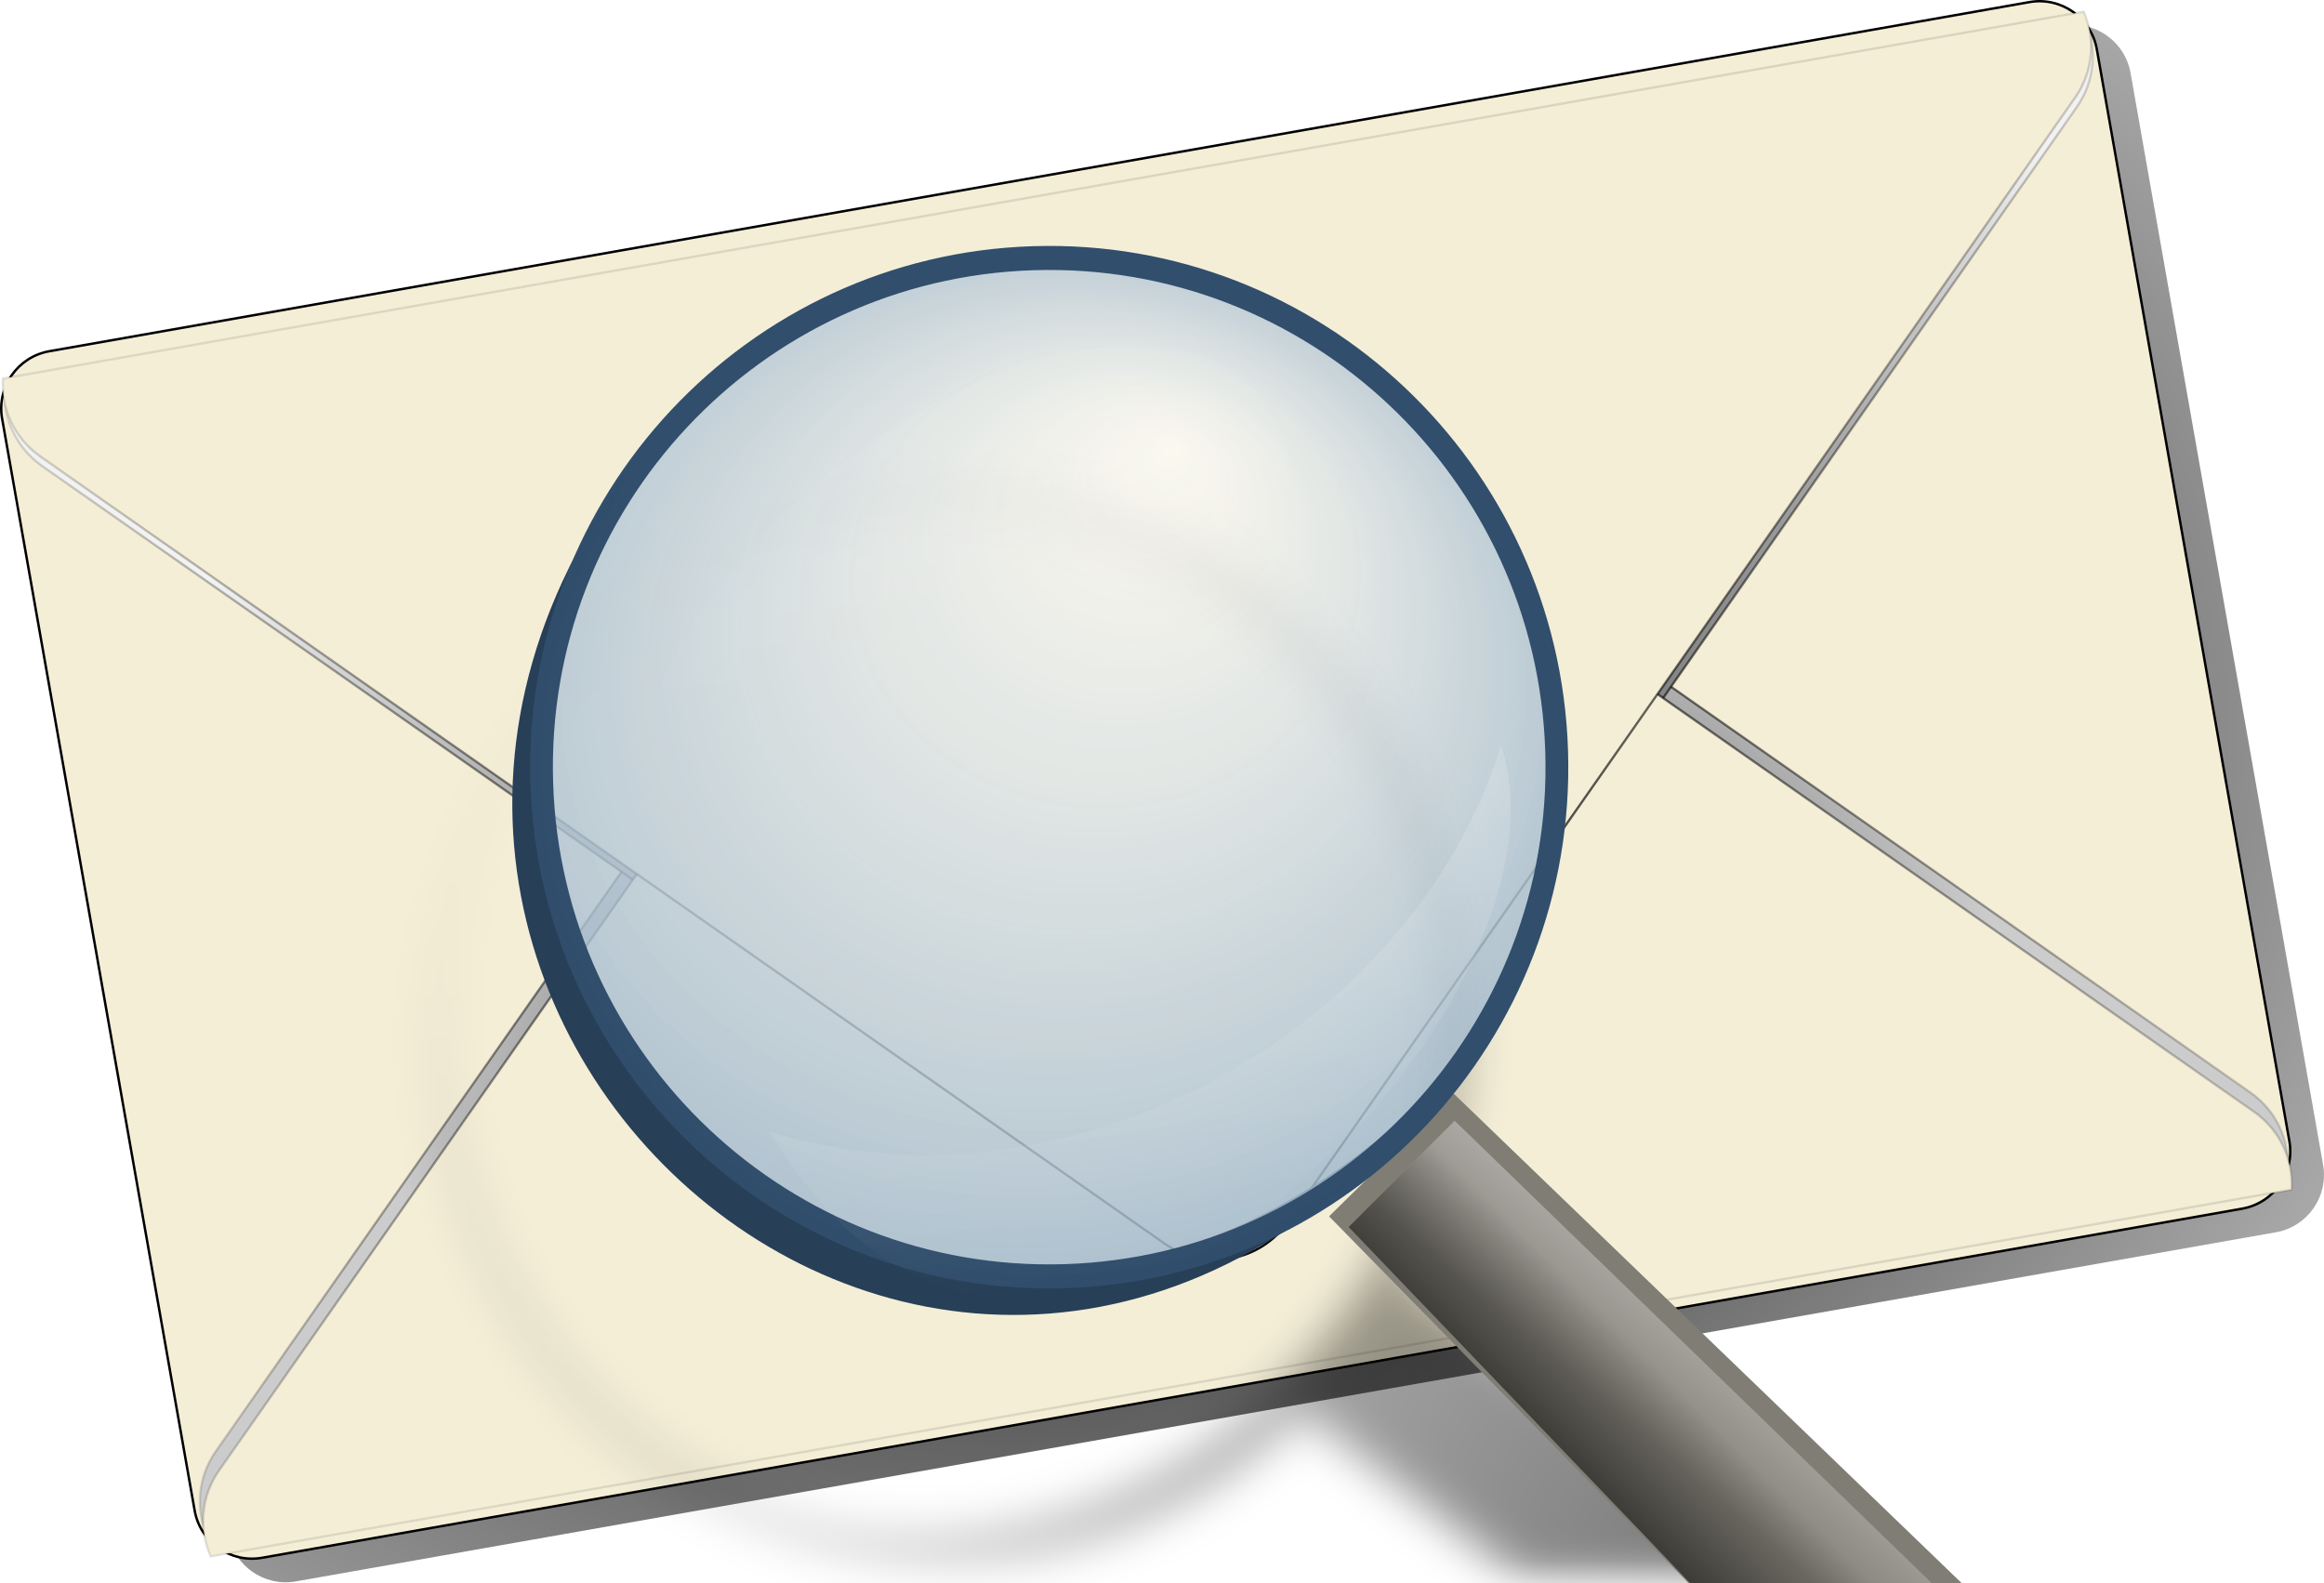
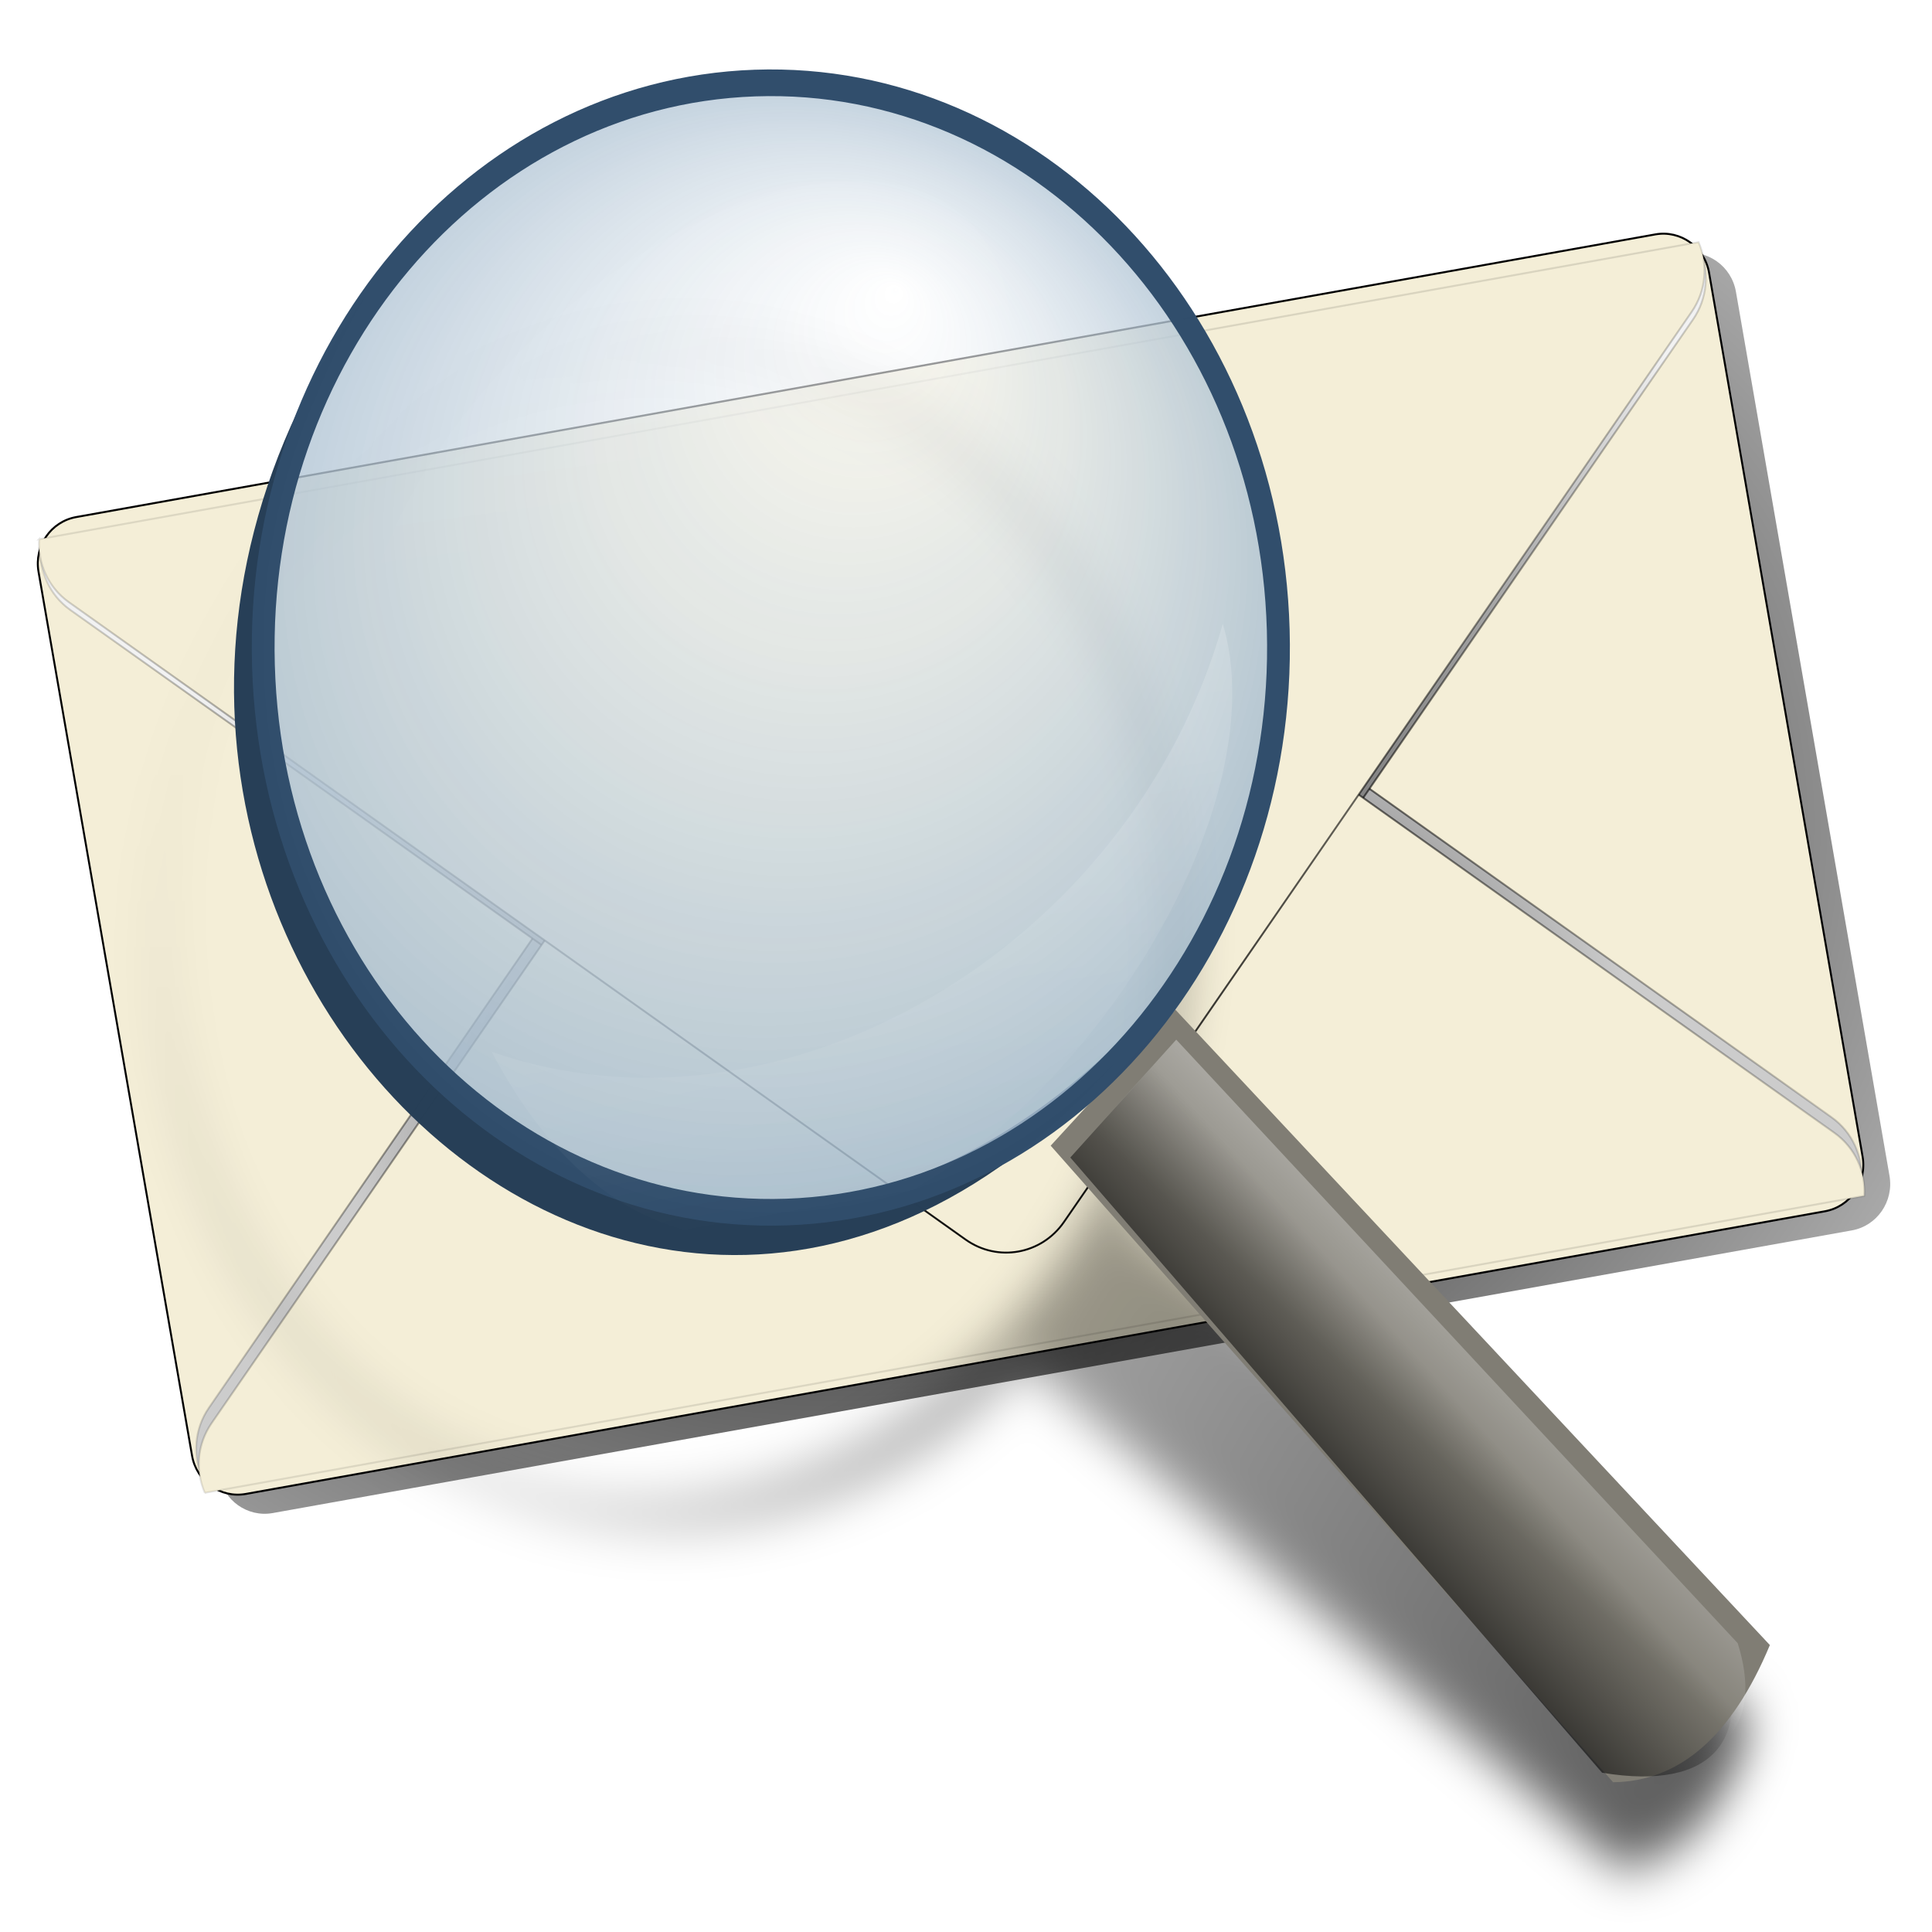
- <svg xmlns="http://www.w3.org/2000/svg" xmlns:xlink="http://www.w3.org/1999/xlink" version="1.0" width="450.519" height="306.756" id="svg3570">
-   <defs id="defs3572">
+ <svg xmlns="http://www.w3.org/2000/svg" xmlns:xlink="http://www.w3.org/1999/xlink" width="64px" height="64px" id="svg3060" version="1.1">
+   <defs id="defs3062">
+     <radialGradient cx="488.893" cy="588.706" r="219.203" fx="488.893" fy="588.706" id="radialGradient4633" xlink:href="#linearGradient4931" gradientUnits="userSpaceOnUse" gradientTransform="matrix(-0.00800352,1.209638,-1.58724,-0.01050209,1429.223,7.199671)" />
+     <linearGradient id="linearGradient4931">
+       <stop id="stop4933" style="stop-color:#000000;stop-opacity:1" offset="0" />
+       <stop id="stop4935" style="stop-color:#cccccc;stop-opacity:1" offset="1" />
+     </linearGradient>
+     <radialGradient cx="459.327" cy="604.532" r="218.499" fx="459.327" fy="604.532" id="radialGradient4635" xlink:href="#linearGradient4909" gradientUnits="userSpaceOnUse" gradientTransform="matrix(-2.4717924e-8,0.4792097,-0.761379,-2.2833566e-8,965.4949,426.4337)" />
+     <linearGradient id="linearGradient4909">
+       <stop id="stop4911" style="stop-color:#000000;stop-opacity:1" offset="0" />
+       <stop id="stop4913" style="stop-color:#cccccc;stop-opacity:1" offset="1" />
+     </linearGradient>
+     <linearGradient x1="507.537" y1="695.015" x2="505.217" y2="435.032" id="linearGradient4637" xlink:href="#linearGradient4893" gradientUnits="userSpaceOnUse" gradientTransform="matrix(1,0,0,-1,0,1171.173)" />
+     <linearGradient id="linearGradient4893">
+       <stop id="stop4895" style="stop-color:#000000;stop-opacity:1" offset="0" />
+       <stop id="stop4897" style="stop-color:#000000;stop-opacity:0" offset="1" />
+     </linearGradient>
+     <radialGradient cx="518.931" cy="498.967" r="218.499" fx="518.931" fy="498.967" id="radialGradient4639" xlink:href="#linearGradient4917" gradientUnits="userSpaceOnUse" gradientTransform="matrix(0.00681824,0.7964116,-0.908528,0.00777809,968.7176,124.3398)" />
    <linearGradient id="linearGradient4917">
      <stop id="stop4919" style="stop-color:#000000;stop-opacity:1" offset="0" />
      <stop id="stop4921" style="stop-color:#f2f2f2;stop-opacity:1" offset="1" />
    </linearGradient>
-     <linearGradient id="linearGradient4893">
-       <stop id="stop4895" style="stop-color:#000000;stop-opacity:1" offset="0" />
-       <stop id="stop4897" style="stop-color:#000000;stop-opacity:0" offset="1" />
+     <linearGradient x1="507.537" y1="695.015" x2="505.217" y2="435.032" id="linearGradient4641" xlink:href="#linearGradient4893" gradientUnits="userSpaceOnUse" gradientTransform="translate(0,6)" />
+     <linearGradient id="linearGradient3095">
+       <stop id="stop3097" style="stop-color:#000000;stop-opacity:1" offset="0" />
+       <stop id="stop3099" style="stop-color:#000000;stop-opacity:0" offset="1" />
    </linearGradient>
-     <linearGradient id="linearGradient4909">
-       <stop id="stop4911" style="stop-color:#000000;stop-opacity:1" offset="0" />
-       <stop id="stop4913" style="stop-color:#cccccc;stop-opacity:1" offset="1" />
+     <linearGradient x1="507.537" y1="695.015" x2="505.217" y2="435.032" id="linearGradient4643" xlink:href="#linearGradient4893" gradientUnits="userSpaceOnUse" gradientTransform="matrix(1,0,0,-1,0,1175.173)" />
+     <linearGradient id="linearGradient3102">
+       <stop id="stop3104" style="stop-color:#000000;stop-opacity:1" offset="0" />
+       <stop id="stop3106" style="stop-color:#000000;stop-opacity:0" offset="1" />
    </linearGradient>
-     <linearGradient id="linearGradient4931">
-       <stop id="stop4933" style="stop-color:#000000;stop-opacity:1" offset="0" />
-       <stop id="stop4935" style="stop-color:#cccccc;stop-opacity:1" offset="1" />
+     <linearGradient x1="507.537" y1="695.015" x2="505.217" y2="435.032" id="linearGradient4645" xlink:href="#linearGradient4893" gradientUnits="userSpaceOnUse" gradientTransform="translate(0,4)" />
+     <linearGradient id="linearGradient3109">
+       <stop id="stop3111" style="stop-color:#000000;stop-opacity:1" offset="0" />
+       <stop id="stop3113" style="stop-color:#000000;stop-opacity:0" offset="1" />
    </linearGradient>
-     <linearGradient x1="806.429" y1="146.648" x2="848.664" y2="148.457" id="linearGradient4824" xlink:href="#linearGradient3939" gradientUnits="userSpaceOnUse" gradientTransform="translate(0,154)" />
-     <linearGradient x1="806.429" y1="146.648" x2="848.664" y2="148.457" id="linearGradient4822" xlink:href="#linearGradient3939" gradientUnits="userSpaceOnUse" gradientTransform="translate(0,70)" />
-     <linearGradient id="linearGradient3939">
-       <stop id="stop3941" style="stop-color:#b3b3b3;stop-opacity:1" offset="0" />
-       <stop id="stop3947" style="stop-color:#ffffff;stop-opacity:1" offset="0.5" />
-       <stop id="stop3943" style="stop-color:#808080;stop-opacity:1" offset="1" />
-     </linearGradient>
-     <linearGradient x1="806.429" y1="146.648" x2="848.664" y2="148.457" id="linearGradient4820" xlink:href="#linearGradient3939" gradientUnits="userSpaceOnUse" />
-     <linearGradient id="linearGradient4758">
-       <stop id="stop4760" style="stop-color:#000000;stop-opacity:1" offset="0" />
-       <stop id="stop4762" style="stop-color:#918a6f;stop-opacity:0" offset="1" />
-     </linearGradient>
-     <radialGradient cx="841.562" cy="-55.675" r="181.359" fx="841.562" fy="-55.675" id="radialGradient4764" xlink:href="#linearGradient4758" gradientUnits="userSpaceOnUse" gradientTransform="matrix(2.7487689e-2,1.081097,-1.554337,3.9520171e-2,716.4085,-952.2667)" />
-     <linearGradient id="linearGradient4498">
-       <stop id="stop4500" style="stop-color:#c83737;stop-opacity:1" offset="0" />
-       <stop id="stop4502" style="stop-color:#501616;stop-opacity:1" offset="1" />
-     </linearGradient>
-     <radialGradient cx="-288.278" cy="1203.706" r="61.38" fx="-288.278" fy="1203.706" id="radialGradient23339" xlink:href="#linearGradient4498" gradientUnits="userSpaceOnUse" gradientTransform="matrix(0.4644707,1.130462,-1.038169,0.4265497,1095.547,1030.309)" />
-     <radialGradient cx="488.893" cy="588.706" r="219.203" fx="488.893" fy="588.706" id="radialGradient4633" xlink:href="#linearGradient4931" gradientUnits="userSpaceOnUse" gradientTransform="matrix(-8.0035209e-3,1.209638,-1.58724,-1.0502094e-2,1429.223,7.199671)" />
-     <radialGradient cx="459.327" cy="604.532" r="218.499" fx="459.327" fy="604.532" id="radialGradient4635" xlink:href="#linearGradient4909" gradientUnits="userSpaceOnUse" gradientTransform="matrix(-2.4717924e-8,0.4792097,-0.761379,-2.2833566e-8,965.4949,426.4337)" />
-     <linearGradient x1="507.537" y1="695.015" x2="505.217" y2="435.032" id="linearGradient4637" xlink:href="#linearGradient4893" gradientUnits="userSpaceOnUse" gradientTransform="matrix(1,0,0,-1,0,1171.173)" />
-     <radialGradient cx="518.931" cy="498.967" r="218.499" fx="518.931" fy="498.967" id="radialGradient4639" xlink:href="#linearGradient4917" gradientUnits="userSpaceOnUse" gradientTransform="matrix(6.8182398e-3,0.7964116,-0.908528,7.7780924e-3,968.7176,124.3398)" />
-     <linearGradient x1="507.537" y1="695.015" x2="505.217" y2="435.032" id="linearGradient4641" xlink:href="#linearGradient4893" gradientUnits="userSpaceOnUse" gradientTransform="translate(0,6)" />
-     <linearGradient x1="507.537" y1="695.015" x2="505.217" y2="435.032" id="linearGradient4643" xlink:href="#linearGradient4893" gradientUnits="userSpaceOnUse" gradientTransform="matrix(1,0,0,-1,0,1175.173)" />
-     <linearGradient x1="507.537" y1="695.015" x2="505.217" y2="435.032" id="linearGradient4645" xlink:href="#linearGradient4893" gradientUnits="userSpaceOnUse" gradientTransform="translate(0,4)" />
    <linearGradient xlink:href="#linearGradient4145" id="linearGradient4216" gradientUnits="userSpaceOnUse" gradientTransform="translate(-15.84429,-42.82241)" x1="427.796" y1="418.59" x2="308.884" y2="339.369" />
    <linearGradient id="linearGradient4145">
      <stop style="stop-color:#000000;stop-opacity:1;" offset="0" id="stop4147" />
      <stop style="stop-color:#000000;stop-opacity:0;" offset="1" id="stop4149" />
    </linearGradient>
    <filter color-interpolation-filters="sRGB" id="filter4141">
      <feGaussianBlur stdDeviation="1.089" id="feGaussianBlur4143" />
    </filter>
    <radialGradient xlink:href="#linearGradient1439" id="radialGradient4218" gradientUnits="userSpaceOnUse" gradientTransform="matrix(1.176724,-0.06570592,0.06229194,1.008148,242.2716,193.298)" cx="61.564" cy="105.939" fx="69.987" fy="90.419" r="27.959" />
    <linearGradient id="linearGradient1439">
      <stop id="stop1440" offset="0" style="stop-color:#ffffff;stop-opacity:0.57;" />
      <stop id="stop1441" offset="1" style="stop-color:#96b0c6;stop-opacity:0.899;" />
    </linearGradient>
    <linearGradient xlink:href="#linearGradient1045" id="linearGradient4220" gradientUnits="userSpaceOnUse" gradientTransform="matrix(1.148163,-0.03408387,0.03066403,0.9334827,252.4323,191.0615)" x1="57.668" y1="84.017" x2="60.491" y2="111.238" />
    <linearGradient id="linearGradient1045">
      <stop id="stop1046" offset="0" style="stop-color:#ffffff;stop-opacity:0.749;" />
      <stop id="stop1047" offset="1" style="stop-color:#ffffff;stop-opacity:0;" />
    </linearGradient>
    <linearGradient xlink:href="#linearGradient1045" id="linearGradient4222" gradientUnits="userSpaceOnUse" gradientTransform="matrix(1.187933,-0.03526444,0.02518942,0.7668232,265.9585,191.0365)" x1="42.498" y1="103.573" x2="54.322" y2="167.944" />
-     <linearGradient id="linearGradient3138">
-       <stop id="stop3140" offset="0" style="stop-color:#ffffff;stop-opacity:0.749;" />
-       <stop id="stop3142" offset="1" style="stop-color:#ffffff;stop-opacity:0;" />
+     <linearGradient id="linearGradient3225">
+       <stop id="stop3227" offset="0" style="stop-color:#ffffff;stop-opacity:0.749;" />
+       <stop id="stop3229" offset="1" style="stop-color:#ffffff;stop-opacity:0;" />
    </linearGradient>
    <linearGradient xlink:href="#linearGradient1045" id="linearGradient4224" gradientUnits="userSpaceOnUse" gradientTransform="matrix(1.018164,-0.03179448,0.0306403,0.9812034,248.5003,191.2889)" x1="110.05" y1="138.239" x2="103.691" y2="145.336" />
-     <linearGradient id="linearGradient3145">
-       <stop id="stop3147" offset="0" style="stop-color:#ffffff;stop-opacity:0.749;" />
-       <stop id="stop3149" offset="1" style="stop-color:#ffffff;stop-opacity:0;" />
+     <linearGradient id="linearGradient3232">
+       <stop id="stop3234" offset="0" style="stop-color:#ffffff;stop-opacity:0.749;" />
+       <stop id="stop3236" offset="1" style="stop-color:#ffffff;stop-opacity:0;" />
    </linearGradient>
-     <linearGradient xlink:href="#linearGradient4191" id="linearGradient4226" gradientUnits="userSpaceOnUse" x1="350.716" y1="336.371" x2="358.852" y2="327.807" />
+     <linearGradient y2="327.807" x2="358.852" y1="336.371" x1="350.716" gradientUnits="userSpaceOnUse" id="linearGradient3164" xlink:href="#linearGradient4191" />
    <linearGradient id="linearGradient4191">
      <stop style="stop-color:#000000;stop-opacity:1;" offset="0" id="stop4193" />
      <stop style="stop-color:#000000;stop-opacity:0;" offset="1" id="stop4195" />
    </linearGradient>
-     <linearGradient y2="327.807" x2="358.852" y1="336.371" x1="350.716" gradientUnits="userSpaceOnUse" id="linearGradient3164" xlink:href="#linearGradient4191" />
+     <linearGradient y2="327.807" x2="358.852" y1="336.371" x1="350.716" gradientUnits="userSpaceOnUse" id="linearGradient3251" xlink:href="#linearGradient4191" />
  </defs>
-   <g transform="translate(-247.5975,-290.8453)" id="layer1">
-     <g transform="matrix(0.9262457,-0.1633221,0.1633221,0.9262457,-94.26678,-20.74043)" id="g4939">
-       <rect width="438.406" height="252.538" rx="12" ry="12" x="291.873" y="468.433" id="rect4929" style="opacity:1;fill:url(#radialGradient4633);fill-opacity:1;stroke:none;stroke-width:0.5;stroke-miterlimit:4;stroke-dasharray:none;stroke-dashoffset:0;stroke-opacity:1" />
-       <rect width="438.406" height="252.538" rx="12" ry="12" x="285.873" y="462.433" id="rect4886" style="opacity:1;fill:#f4eed7;fill-opacity:1;stroke:#000000;stroke-width:0.5;stroke-miterlimit:4;stroke-dasharray:none;stroke-dashoffset:0;stroke-opacity:1" />
-       <path d="M 287.469,708.86 C 286.036,702.9 287.611,696.374 292.281,691.704 L 492.312,491.673 C 499.46,484.526 510.978,484.526 518.125,491.673 L 718.125,691.704 C 722.795,696.374 724.402,702.9 722.969,708.86 L 287.469,708.86 z" id="path4901" style="opacity:1;fill:url(#radialGradient4635);fill-opacity:1;stroke:url(#linearGradient4637);stroke-width:0.48;stroke-miterlimit:4;stroke-dasharray:none;stroke-dashoffset:0;stroke-opacity:1" />
-       <path d="M 287.469,468.312 C 286.036,474.273 287.611,480.799 292.281,485.469 L 492.312,685.5 C 499.46,692.647 510.978,692.647 518.125,685.5 L 718.125,485.469 C 722.795,480.799 724.402,474.273 722.969,468.312 L 287.469,468.312 z" id="rect4888" style="opacity:1;fill:url(#radialGradient4639);fill-opacity:1;stroke:url(#linearGradient4641);stroke-width:0.48;stroke-miterlimit:4;stroke-dasharray:none;stroke-dashoffset:0;stroke-opacity:1" />
-       <path d="M 287.469,712.86 C 286.036,706.9 287.611,700.374 292.281,695.704 L 492.312,495.673 C 499.46,488.526 510.978,488.526 518.125,495.673 L 718.125,695.704 C 722.795,700.374 724.402,706.9 722.969,712.86 L 287.469,712.86 z" id="path4905" style="opacity:1;fill:#f4eed7;fill-opacity:1;stroke:url(#linearGradient4643);stroke-width:0.48;stroke-miterlimit:4;stroke-dasharray:none;stroke-dashoffset:0;stroke-opacity:1" />
-       <path d="M 287.469,466.312 C 286.036,472.273 287.611,478.799 292.281,483.469 L 492.312,683.5 C 499.46,690.647 510.978,690.647 518.125,683.5 L 718.125,483.469 C 722.795,478.799 724.402,472.273 722.969,466.312 L 287.469,466.312 z" id="path4925" style="opacity:1;fill:#f4eed7;fill-opacity:1;stroke:url(#linearGradient4645);stroke-width:0.48;stroke-miterlimit:4;stroke-dasharray:none;stroke-dashoffset:0;stroke-opacity:1" />
+   <g id="layer1">
+     <g transform="matrix(0.1362787,0,0,0.1383428,-32.52253,-32.52778)" id="layer1-0">
+       <g transform="matrix(0.9262457,-0.1633221,0.1633221,0.9262457,-94.26678,-20.74043)" id="g4939">
+         <rect width="438.406" height="252.538" rx="12" ry="12" x="291.873" y="468.433" id="rect4929" style="fill:url(#radialGradient4633);fill-opacity:1;stroke:none" />
+         <rect width="438.406" height="252.538" rx="12" ry="12" x="285.873" y="462.433" id="rect4886" style="fill:#f4eed7;fill-opacity:1;stroke:#000000;stroke-width:0.5;stroke-miterlimit:4;stroke-opacity:1;stroke-dasharray:none;stroke-dashoffset:0" />
+         <path d="m 287.469,708.86 c -1.433,-5.961 0.142,-12.486 4.812,-17.156 L 492.312,491.673 c 7.147,-7.147 18.665,-7.147 25.812,0 l 200,200.031 c 4.67,4.67 6.277,11.196 4.844,17.156 l -435.5,0 z" id="path4901" style="fill:url(#radialGradient4635);fill-opacity:1;stroke:url(#linearGradient4637);stroke-width:0.48;stroke-miterlimit:4;stroke-opacity:1;stroke-dasharray:none;stroke-dashoffset:0" />
+         <path d="m 287.469,468.312 c -1.433,5.961 0.142,12.486 4.812,17.156 L 492.312,685.5 c 7.147,7.147 18.665,7.147 25.812,0 l 200,-200.031 c 4.67,-4.67 6.277,-11.196 4.844,-17.156 l -435.5,0 z" id="rect4888" style="fill:url(#radialGradient4639);fill-opacity:1;stroke:url(#linearGradient4641);stroke-width:0.48;stroke-miterlimit:4;stroke-opacity:1;stroke-dasharray:none;stroke-dashoffset:0" />
+         <path d="m 287.469,712.86 c -1.433,-5.961 0.142,-12.486 4.812,-17.156 L 492.312,495.673 c 7.147,-7.147 18.665,-7.147 25.812,0 l 200,200.031 c 4.67,4.67 6.277,11.196 4.844,17.156 l -435.5,0 z" id="path4905" style="fill:#f4eed7;fill-opacity:1;stroke:url(#linearGradient4643);stroke-width:0.48;stroke-miterlimit:4;stroke-opacity:1;stroke-dasharray:none;stroke-dashoffset:0" />
+         <path d="m 287.469,466.312 c -1.433,5.961 0.142,12.486 4.812,17.156 L 492.312,683.5 c 7.147,7.147 18.665,7.147 25.812,0 l 200,-200.031 c 4.67,-4.67 6.277,-11.196 4.844,-17.156 l -435.5,0 z" id="path4925" style="fill:#f4eed7;fill-opacity:1;stroke:url(#linearGradient4645);stroke-width:0.48;stroke-miterlimit:4;stroke-opacity:1;stroke-dasharray:none;stroke-dashoffset:0" />
+       </g>
+     </g>
+     <g id="g4206" transform="matrix(0.6649166,0,0,0.778146,-189.9099,-208.191)">
+       <path id="path4039" d="m 316.072,281.982 c -0.438,0.049 -0.863,0.096 -1.303,0.167 -14.091,2.274 -23.673,15.315 -21.394,29.118 2.279,13.804 15.553,23.187 29.644,20.913 5.324,-0.859 9.997,-3.245 13.637,-6.644 l 29.694,21.536 c 3.121,-0.434 5.325,-2.546 6.637,-6.364 l -31.28,-21.377 -0.602,0.707 c 2.999,-4.949 4.314,-10.899 3.306,-17.007 -2.207,-13.372 -14.746,-22.554 -28.338,-21.049 z m 0.116,1.057 c 13.018,-1.442 25.056,7.364 27.17,20.171 2.182,13.221 -8.307,25.742 -21.803,27.919 -13.496,2.178 -24.913,-6.791 -27.096,-20.011 -2.182,-13.221 6.991,-25.739 20.488,-27.917 0.422,-0.068 0.821,-0.116 1.241,-0.162 z" style="fill:url(#linearGradient4216);fill-opacity:1;fill-rule:evenodd;stroke-width:0.5;filter:url(#filter4141)" />
+       <path style="fill:#807d74;fill-opacity:1;fill-rule:evenodd;stroke-width:0.5" d="m 344.173,310.531 29.617,27.048 c -1.892,3.876 -4.501,5.809 -7.81,5.839 l -28.02,-27.098 6.213,-5.789 z" id="path852" />
+       <path id="path4204" d="m 344.987,308.537 c -25.578,26.694 -58.357,-3.925 -41.04,-28.541 -22.474,26.707 17.052,59.24 41.04,28.541 z" style="fill:#273f57;fill-opacity:0.996;fill-rule:nonzero;stroke:none" />
+       <path style="fill:url(#radialGradient4218);fill-opacity:1;fill-rule:evenodd;stroke:#314e6c;stroke-width:1.135;stroke-miterlimit:4;stroke-opacity:0.995;stroke-dasharray:none" d="m 349.297,294.364 c 0.436,13.265 -10.536,24.367 -24.49,24.781 -13.954,0.414 -25.633,-10.015 -26.068,-23.281 -0.436,-13.265 10.536,-24.367 24.49,-24.781 13.954,-0.414 25.633,10.015 26.068,23.281 z" id="path853" />
+       <path style="fill:url(#linearGradient4220);fill-opacity:0.091;fill-rule:evenodd;stroke-width:1pt" d="m 334.585,277.673 c 3.571,4.282 -0.19,12.776 -8.395,18.96 -8.205,6.183 -17.763,7.726 -21.334,3.444 -3.571,-4.282 0.19,-12.776 8.395,-18.96 8.205,-6.183 17.763,-7.726 21.334,-3.444 z" id="path863" />
+       <path style="fill:url(#linearGradient4222);fill-opacity:0.552;fill-rule:evenodd;stroke-width:1pt" d="m 310.111,312.324 c 14.494,4.309 31.856,-4.467 36.424,-18.217 4.415,12.575 -23.28,39.532 -36.424,18.217 z" id="path885" />
+       <path id="path1766" d="m 339.593,316.19 4.622,-4.383 27.972,25.693 c 1.233,3.328 -0.446,5.682 -6.101,4.88 l -26.493,-26.19 z" style="fill:url(#linearGradient4224);fill-opacity:0.75;fill-rule:evenodd;stroke:none" />
+       <path id="path4187" d="m 338.938,316.824 4.622,-4.383 27.972,25.693 c 1.233,3.328 -0.446,5.682 -6.101,4.88 L 338.938,316.824 z" style="fill:url(#linearGradient3251);fill-opacity:1;fill-rule:evenodd;stroke:none" />
    </g>
  </g>
-   <g id="g4206" transform="matrix(3.891482,0,0,4.106216,-1057.518,-1063.07)">
-     <path id="path4039" d="m 316.072,281.982 c -0.438,0.049 -0.863,0.096 -1.303,0.167 -14.091,2.274 -23.673,15.315 -21.394,29.118 2.279,13.804 15.553,23.187 29.644,20.913 5.324,-0.859 9.997,-3.245 13.637,-6.644 l 29.694,21.536 c 3.121,-0.434 5.325,-2.546 6.637,-6.364 l -31.28,-21.377 -0.602,0.707 c 2.999,-4.949 4.314,-10.899 3.306,-17.007 -2.207,-13.372 -14.746,-22.554 -28.338,-21.049 z m 0.116,1.057 c 13.018,-1.442 25.056,7.364 27.17,20.171 2.182,13.221 -8.307,25.742 -21.803,27.919 -13.496,2.178 -24.913,-6.791 -27.096,-20.011 -2.182,-13.221 6.991,-25.739 20.488,-27.917 0.422,-0.068 0.821,-0.116 1.241,-0.162 z" style="fill:url(#linearGradient4216);fill-opacity:1;fill-rule:evenodd;stroke-width:0.5;filter:url(#filter4141)" />
-     <path style="fill:#807d74;fill-opacity:1;fill-rule:evenodd;stroke-width:0.5" d="m 344.173,310.531 29.617,27.048 c -1.892,3.876 -4.501,5.809 -7.81,5.839 l -28.02,-27.098 6.213,-5.789 z" id="path852" />
-     <path id="path4204" d="m 344.987,308.537 c -25.578,26.694 -58.357,-3.925 -41.04,-28.541 -22.474,26.707 17.052,59.24 41.04,28.541 z" style="fill:#273f57;fill-opacity:0.996;fill-rule:nonzero;stroke:none" />
-     <path style="fill:url(#radialGradient4218);fill-opacity:1;fill-rule:evenodd;stroke:#314e6c;stroke-width:1.135;stroke-miterlimit:4;stroke-opacity:0.995;stroke-dasharray:none" d="m 349.297,294.364 c 0.436,13.265 -10.536,24.367 -24.49,24.781 -13.954,0.414 -25.633,-10.015 -26.068,-23.281 -0.436,-13.265 10.536,-24.367 24.49,-24.781 13.954,-0.414 25.633,10.015 26.068,23.281 z" id="path853" />
-     <path style="fill:url(#linearGradient4220);fill-opacity:0.091;fill-rule:evenodd;stroke-width:1pt" d="m 334.585,277.673 c 3.571,4.282 -0.19,12.776 -8.395,18.96 -8.205,6.183 -17.763,7.726 -21.334,3.444 -3.571,-4.282 0.19,-12.776 8.395,-18.96 8.205,-6.183 17.763,-7.726 21.334,-3.444 z" id="path863" />
-     <path style="fill:url(#linearGradient4222);fill-opacity:0.552;fill-rule:evenodd;stroke-width:1pt" d="m 310.111,312.324 c 14.494,4.309 31.856,-4.467 36.424,-18.217 4.415,12.575 -23.28,39.532 -36.424,18.217 z" id="path885" />
-     <path id="path1766" d="m 339.593,316.19 4.622,-4.383 27.972,25.693 c 1.233,3.328 -0.446,5.682 -6.101,4.88 l -26.493,-26.19 z" style="fill:url(#linearGradient4224);fill-opacity:0.75;fill-rule:evenodd;stroke:none" />
-     <path id="path4187" d="m 338.938,316.824 4.622,-4.383 27.972,25.693 c 1.233,3.328 -0.446,5.682 -6.101,4.88 L 338.938,316.824 z" style="fill:url(#linearGradient3164);fill-opacity:1;fill-rule:evenodd;stroke:none" />
-   </g>
</svg>
